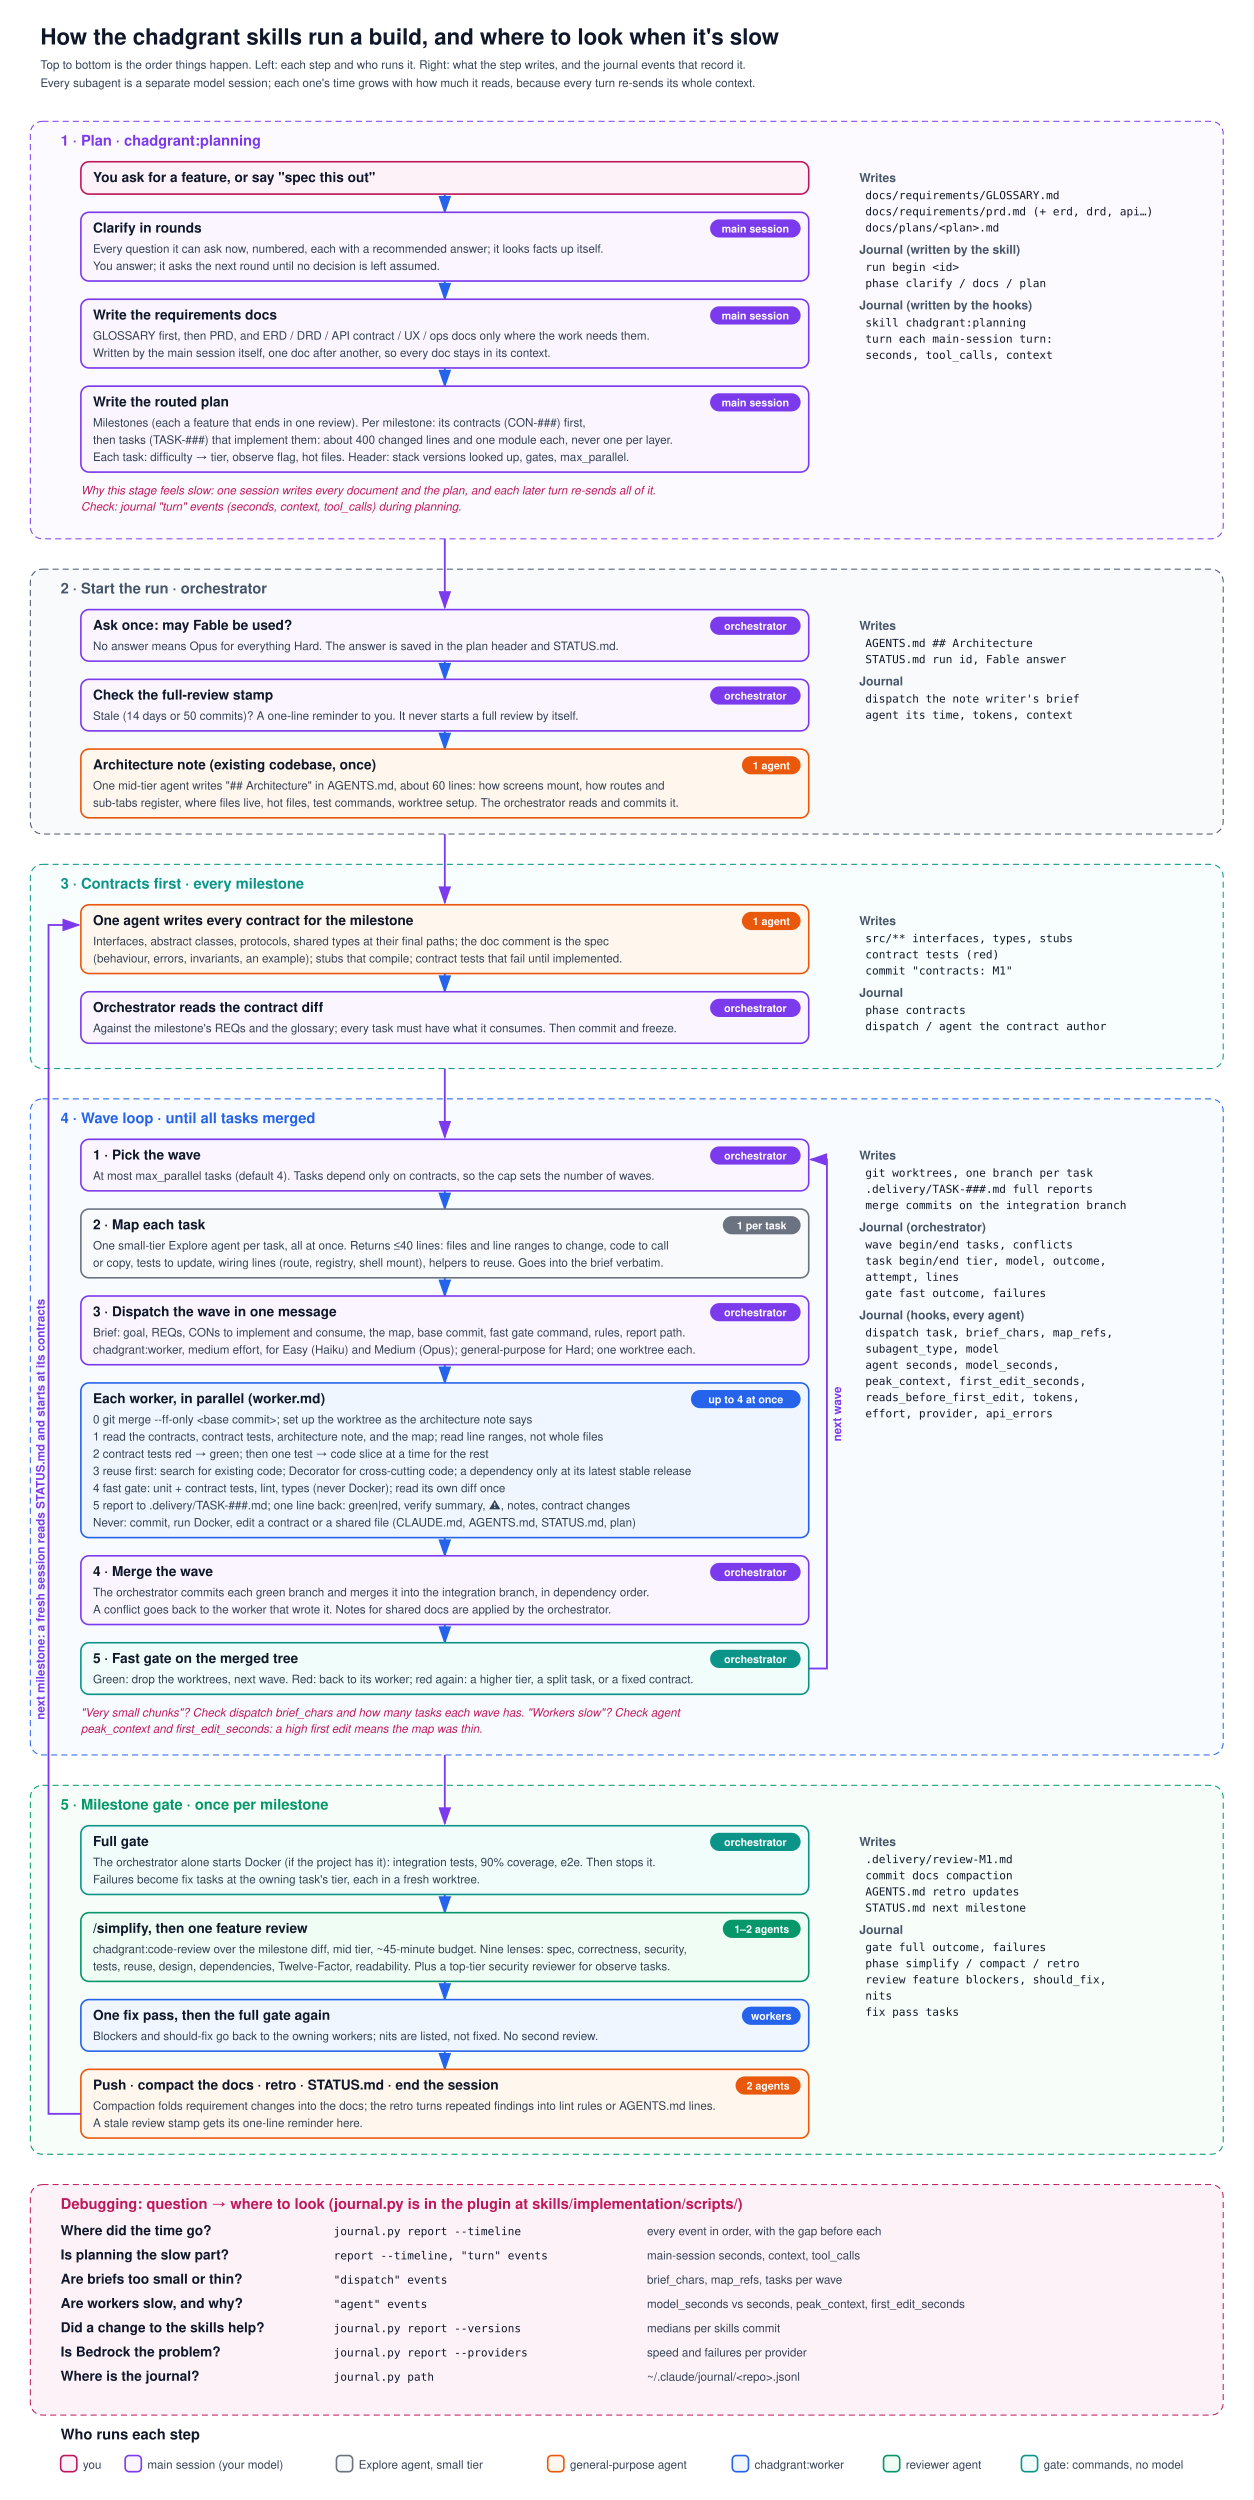
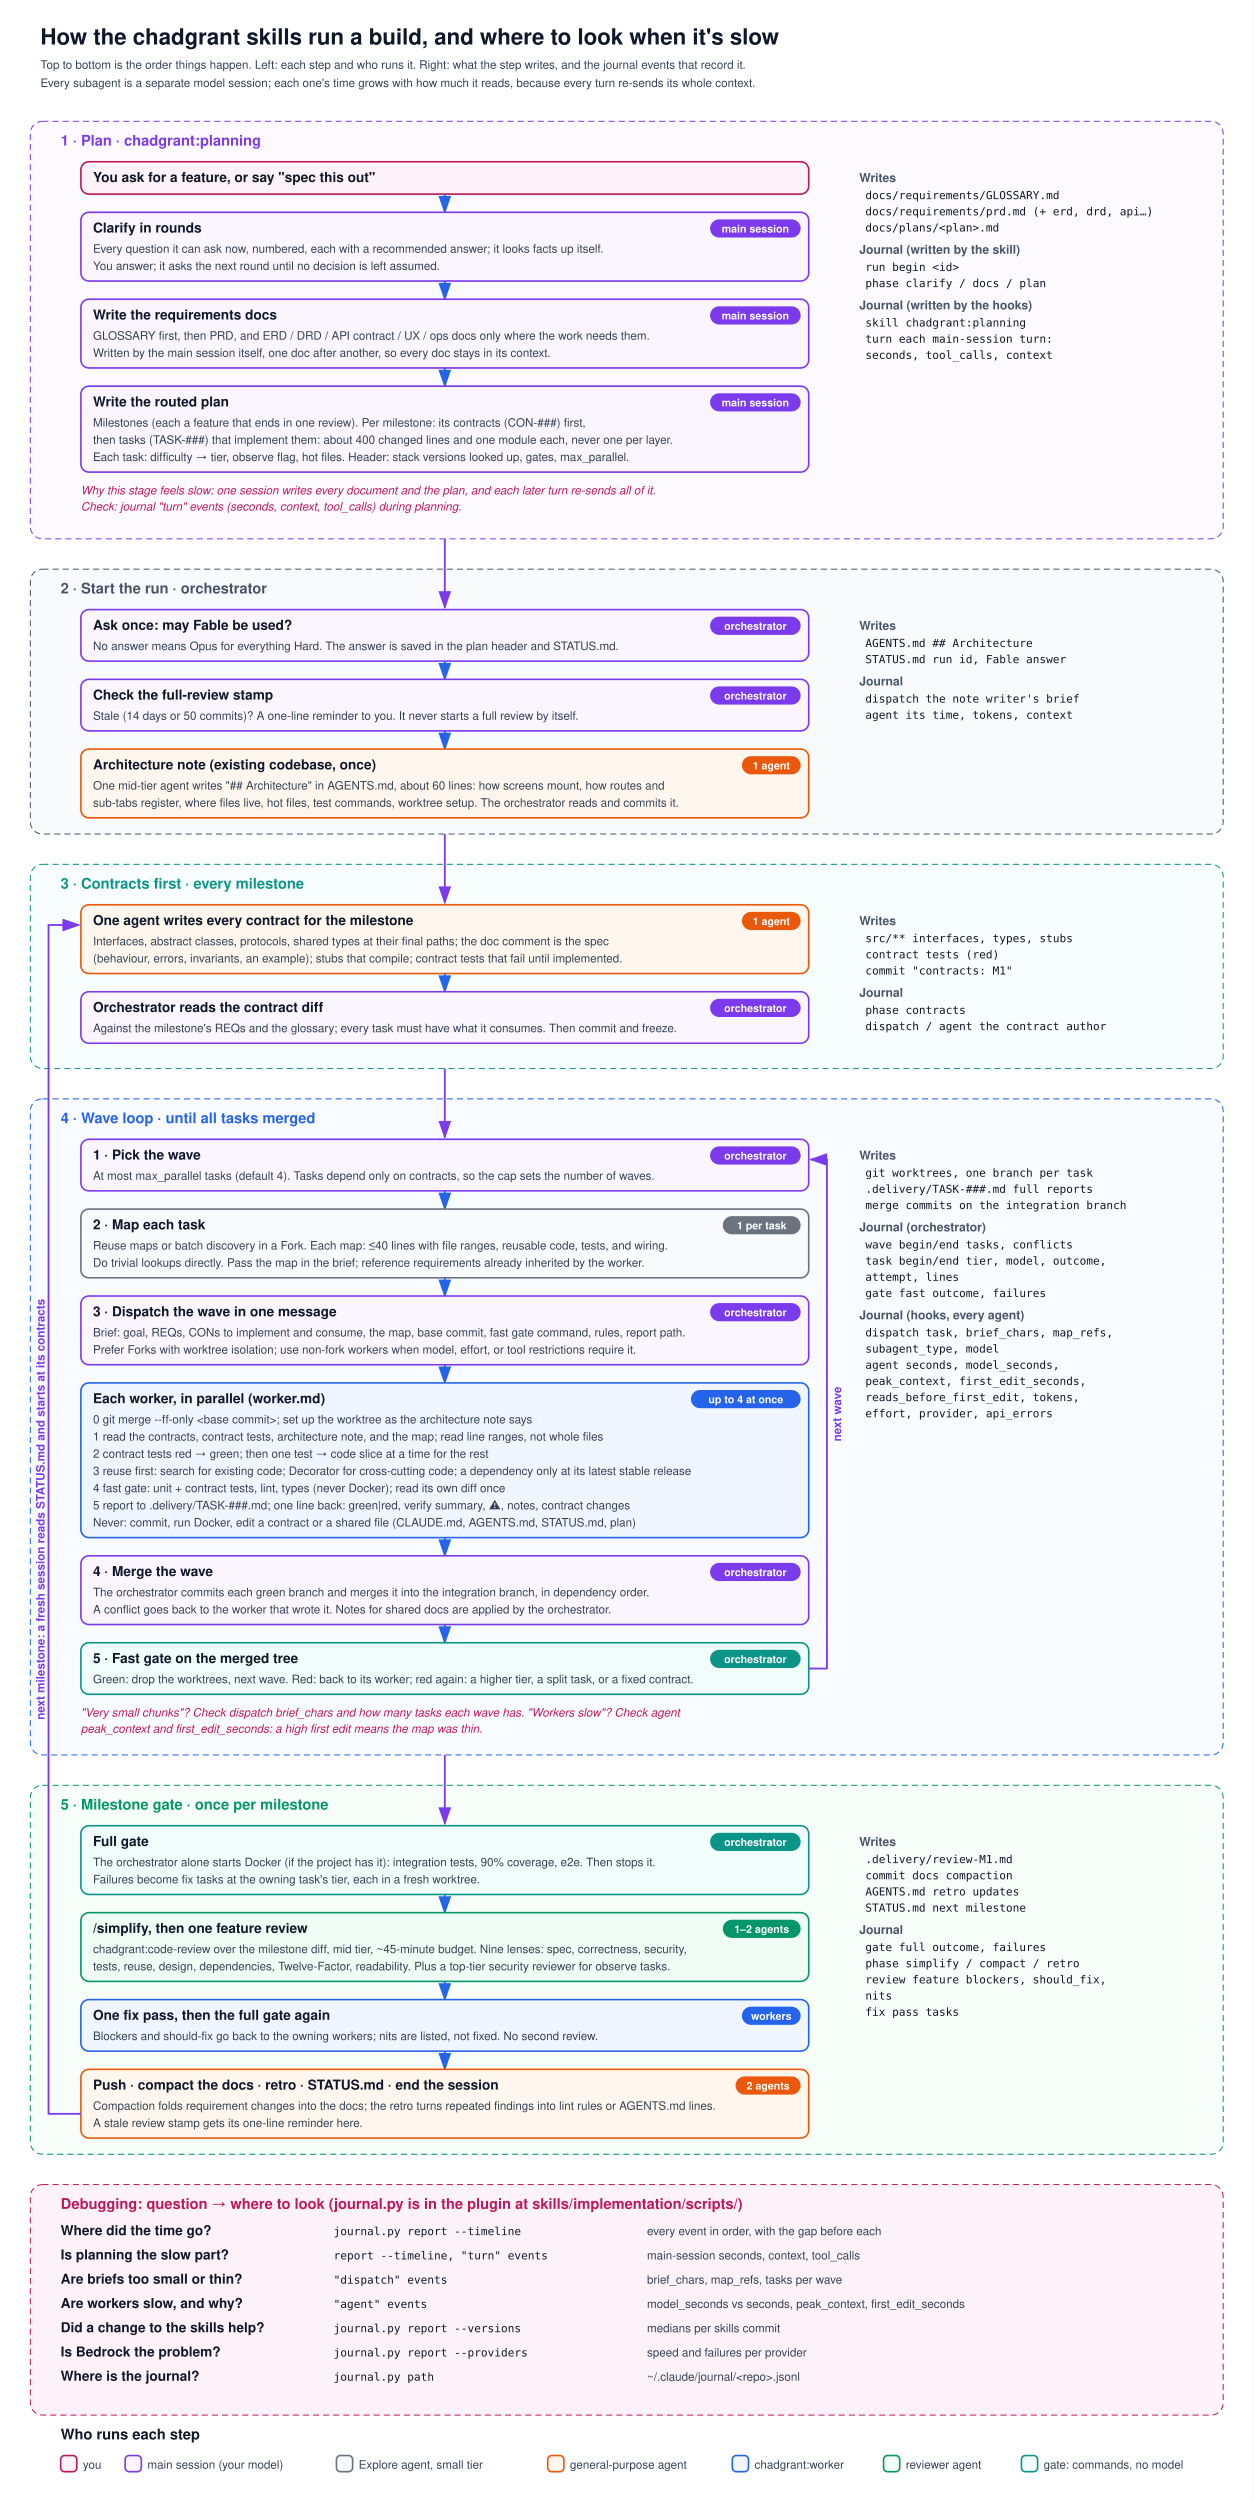
<svg xmlns="http://www.w3.org/2000/svg" viewBox="0 0 1240 2473" width="1240" height="2473">
  <defs>
    <marker id="m-blue" markerWidth="10" markerHeight="7" refX="9" refY="3.5" orient="auto">
      <polygon points="0 0, 10 3.5, 0 7" fill="#2563eb" />
    </marker>
    <marker id="m-orange" markerWidth="10" markerHeight="7" refX="9" refY="3.5" orient="auto">
      <polygon points="0 0, 10 3.5, 0 7" fill="#ea580c" />
    </marker>
    <marker id="m-purple" markerWidth="10" markerHeight="7" refX="9" refY="3.5" orient="auto">
      <polygon points="0 0, 10 3.5, 0 7" fill="#7c3aed" />
    </marker>
    <marker id="m-gray" markerWidth="10" markerHeight="7" refX="9" refY="3.5" orient="auto">
      <polygon points="0 0, 10 3.5, 0 7" fill="#6b7280" />
    </marker>
    <marker id="m-teal" markerWidth="10" markerHeight="7" refX="9" refY="3.5" orient="auto">
      <polygon points="0 0, 10 3.5, 0 7" fill="#0d9488" />
    </marker>
    <marker id="m-green" markerWidth="10" markerHeight="7" refX="9" refY="3.5" orient="auto">
      <polygon points="0 0, 10 3.5, 0 7" fill="#059669" />
    </marker>
    <marker id="m-red" markerWidth="10" markerHeight="7" refX="9" refY="3.5" orient="auto">
      <polygon points="0 0, 10 3.5, 0 7" fill="#dc2626" />
    </marker>
    <style>text{font-family:-apple-system,"Segoe UI",Helvetica,Arial,sans-serif;fill:#0f172a}.t{font-size:13.5px;font-weight:600}.s{font-size:11.5px;fill:#334155}.h{font-size:14.5px;font-weight:700}.ph{font-size:12px;font-weight:700;fill:#475569}.lbl{font-size:11.5px;font-weight:600}.note{font-size:11.5px;font-style:italic}.tag{font-size:10.5px;font-weight:600;fill:#ffffff}.m{font-family:ui-monospace,Menlo,Consolas,monospace;font-size:11px;fill:#0f172a}</style>
  </defs>
  <rect width="1240" height="2473" fill="#ffffff" />
  <text x="40" y="44" style="font-size:22px;font-weight:700">How the chadgrant skills run a build, and where to look when it's slow</text>
  <text x="40" y="68" class="s">Top to bottom is the order things happen. Left: each step and who runs it. Right: what the step writes, and the journal events that record it.</text>
  <text x="40" y="86" class="s">Every subagent is a separate model session; each one's time grows with how much it reads, because every turn re-sends its whole context.</text>
  <rect x="30" y="120" width="1180" height="413" rx="12" fill="#fcfaff" stroke="#7c3aed" stroke-dasharray="6,4" />
  <rect x="30" y="563" width="1180" height="262" rx="12" fill="#f8fafc" stroke="#475569" stroke-dasharray="6,4" />
  <rect x="30" y="855" width="1180" height="202" rx="12" fill="#f7fefd" stroke="#0d9488" stroke-dasharray="6,4" />
  <rect x="30" y="1087" width="1180" height="649" rx="12" fill="#f8fbff" stroke="#2563eb" stroke-dasharray="6,4" />
  <rect x="30" y="1766" width="1180" height="365" rx="12" fill="#f7fdf9" stroke="#059669" stroke-dasharray="6,4" />
  <rect x="30" y="2161" width="1180" height="228" rx="12" fill="#fdf2f8" stroke="#be185d" stroke-dasharray="6,4" />
  <rect x="80" y="160" width="720" height="32" rx="8" fill="#fdf2f8" stroke="#be185d" stroke-width="1.6" />
  <text x="92" y="180" text-anchor="start" class="t">You ask for a feature, or say "spec this out"</text>
  <polyline points="440,192 440,210" fill="none" stroke="#2563eb" stroke-width="1.8" marker-end="url(#m-blue)" />
  <rect x="80" y="210" width="720" height="68" rx="8" fill="#faf5ff" stroke="#7c3aed" stroke-width="1.6" />
  <text x="92" y="230" text-anchor="start" class="t">Clarify in rounds</text>
  <rect x="702.4" y="217" width="89.6" height="18" rx="9" fill="#7c3aed" />
  <text x="747.2" y="230" text-anchor="middle" class="tag">main session</text>
  <text x="92" y="250" text-anchor="start" class="s">Every question it can ask now, numbered, each with a recommended answer; it looks facts up itself.</text>
  <text x="92" y="267" text-anchor="start" class="s">You answer; it asks the next round until no decision is left assumed.</text>
  <polyline points="440,278 440,296" fill="none" stroke="#2563eb" stroke-width="1.8" marker-end="url(#m-blue)" />
  <rect x="80" y="296" width="720" height="68" rx="8" fill="#faf5ff" stroke="#7c3aed" stroke-width="1.6" />
  <text x="92" y="316" text-anchor="start" class="t">Write the requirements docs</text>
  <rect x="702.4" y="303" width="89.6" height="18" rx="9" fill="#7c3aed" />
  <text x="747.2" y="316" text-anchor="middle" class="tag">main session</text>
  <text x="92" y="336" text-anchor="start" class="s">GLOSSARY first, then PRD, and ERD / DRD / API contract / UX / ops docs only where the work needs them.</text>
  <text x="92" y="353" text-anchor="start" class="s">Written by the main session itself, one doc after another, so every doc stays in its context.</text>
  <polyline points="440,364 440,382" fill="none" stroke="#2563eb" stroke-width="1.8" marker-end="url(#m-blue)" />
  <rect x="80" y="382" width="720" height="85" rx="8" fill="#faf5ff" stroke="#7c3aed" stroke-width="1.6" />
  <text x="92" y="402" text-anchor="start" class="t">Write the routed plan</text>
  <rect x="702.4" y="389" width="89.6" height="18" rx="9" fill="#7c3aed" />
  <text x="747.2" y="402" text-anchor="middle" class="tag">main session</text>
  <text x="92" y="422" text-anchor="start" class="s">Milestones (each a feature that ends in one review). Per milestone: its contracts (CON-###) first,</text>
  <text x="92" y="439" text-anchor="start" class="s">then tasks (TASK-###) that implement them: about 400 changed lines and one module each, never one per layer.</text>
  <text x="92" y="456" text-anchor="start" class="s">Each task: difficulty → tier, observe flag, hot files. Header: stack versions looked up, gates, max_parallel.</text>
  <text x="80" y="489" text-anchor="start" class="note" style="fill:#be185d">Why this stage feels slow: one session writes every document and the plan, and each later turn re-sends all of it.</text>
  <text x="80" y="505" text-anchor="start" class="note" style="fill:#be185d">Check: journal "turn" events (seconds, context, tool_calls) during planning.</text>
  <rect x="838" y="160" width="370" height="0" rx="8" fill="#ffffff" stroke="#cbd5e1" />
  <text x="850" y="180" text-anchor="start" class="ph">Writes</text>
  <text x="856" y="197" text-anchor="start" class="m">docs/requirements/GLOSSARY.md</text>
  <text x="856" y="213" text-anchor="start" class="m">docs/requirements/prd.md (+ erd, drd, api…)</text>
  <text x="856" y="229" text-anchor="start" class="m">docs/plans/&lt;plan&gt;.md</text>
  <text x="850" y="251" text-anchor="start" class="ph">Journal (written by the skill)</text>
  <text x="856" y="268" text-anchor="start" class="m">run begin &lt;id&gt;</text>
  <text x="856" y="284" text-anchor="start" class="m">phase clarify / docs / plan</text>
  <text x="850" y="306" text-anchor="start" class="ph">Journal (written by the hooks)</text>
  <text x="856" y="323" text-anchor="start" class="m">skill  chadgrant:planning</text>
  <text x="856" y="339" text-anchor="start" class="m">turn   each main-session turn:</text>
  <text x="856" y="355" text-anchor="start" class="m">       seconds, tool_calls, context</text>
  <text x="60" y="144" text-anchor="start" class="h" style="fill:#7c3aed">1 · Plan · chadgrant:planning</text>
  <polyline points="440,533 440,601" fill="none" stroke="#7c3aed" stroke-width="1.8" marker-end="url(#m-purple)" />
  <rect x="80" y="603" width="720" height="51" rx="8" fill="#faf5ff" stroke="#7c3aed" stroke-width="1.6" />
  <text x="92" y="623" text-anchor="start" class="t">Ask once: may Fable be used?</text>
  <rect x="702.4" y="610" width="89.6" height="18" rx="9" fill="#7c3aed" />
  <text x="747.2" y="623" text-anchor="middle" class="tag">orchestrator</text>
  <text x="92" y="643" text-anchor="start" class="s">No answer means Opus for everything Hard. The answer is saved in the plan header and STATUS.md.</text>
  <polyline points="440,654 440,672" fill="none" stroke="#2563eb" stroke-width="1.8" marker-end="url(#m-blue)" />
  <rect x="80" y="672" width="720" height="51" rx="8" fill="#faf5ff" stroke="#7c3aed" stroke-width="1.6" />
  <text x="92" y="692" text-anchor="start" class="t">Check the full-review stamp</text>
  <rect x="702.4" y="679" width="89.6" height="18" rx="9" fill="#7c3aed" />
  <text x="747.2" y="692" text-anchor="middle" class="tag">orchestrator</text>
  <text x="92" y="712" text-anchor="start" class="s">Stale (14 days or 50 commits)? A one-line reminder to you. It never starts a full review by itself.</text>
  <polyline points="440,723 440,741" fill="none" stroke="#2563eb" stroke-width="1.8" marker-end="url(#m-blue)" />
  <rect x="80" y="741" width="720" height="68" rx="8" fill="#fff7ed" stroke="#ea580c" stroke-width="1.6" />
  <text x="92" y="761" text-anchor="start" class="t">Architecture note (existing codebase, once)</text>
  <rect x="733.9" y="748" width="58.1" height="18" rx="9" fill="#ea580c" />
  <text x="762.95" y="761" text-anchor="middle" class="tag">1 agent</text>
  <text x="92" y="781" text-anchor="start" class="s">One mid-tier agent writes "## Architecture" in AGENTS.md, about 60 lines: how screens mount, how routes and</text>
  <text x="92" y="798" text-anchor="start" class="s">sub-tabs register, where files live, hot files, test commands, worktree setup. The orchestrator reads and commits it.</text>
  <rect x="838" y="603" width="370" height="0" rx="8" fill="#ffffff" stroke="#cbd5e1" />
  <text x="850" y="623" text-anchor="start" class="ph">Writes</text>
  <text x="856" y="640" text-anchor="start" class="m">AGENTS.md  ## Architecture</text>
  <text x="856" y="656" text-anchor="start" class="m">STATUS.md  run id, Fable answer</text>
  <text x="850" y="678" text-anchor="start" class="ph">Journal</text>
  <text x="856" y="695" text-anchor="start" class="m">dispatch  the note writer's brief</text>
  <text x="856" y="711" text-anchor="start" class="m">agent     its time, tokens, context</text>
  <text x="60" y="587" text-anchor="start" class="h" style="fill:#475569">2 · Start the run · orchestrator</text>
  <polyline points="440,825 440,893" fill="none" stroke="#7c3aed" stroke-width="1.8" marker-end="url(#m-purple)" />
  <rect x="80" y="895" width="720" height="68" rx="8" fill="#fff7ed" stroke="#ea580c" stroke-width="1.6" />
  <text x="92" y="915" text-anchor="start" class="t">One agent writes every contract for the milestone</text>
  <rect x="733.9" y="902" width="58.1" height="18" rx="9" fill="#ea580c" />
  <text x="762.95" y="915" text-anchor="middle" class="tag">1 agent</text>
  <text x="92" y="935" text-anchor="start" class="s">Interfaces, abstract classes, protocols, shared types at their final paths; the doc comment is the spec</text>
  <text x="92" y="952" text-anchor="start" class="s">(behaviour, errors, invariants, an example); stubs that compile; contract tests that fail until implemented.</text>
  <polyline points="440,963 440,981" fill="none" stroke="#2563eb" stroke-width="1.8" marker-end="url(#m-blue)" />
  <rect x="80" y="981" width="720" height="51" rx="8" fill="#faf5ff" stroke="#7c3aed" stroke-width="1.6" />
  <text x="92" y="1001" text-anchor="start" class="t">Orchestrator reads the contract diff</text>
  <rect x="702.4" y="988" width="89.6" height="18" rx="9" fill="#7c3aed" />
  <text x="747.2" y="1001" text-anchor="middle" class="tag">orchestrator</text>
  <text x="92" y="1021" text-anchor="start" class="s">Against the milestone's REQs and the glossary; every task must have what it consumes. Then commit and freeze.</text>
  <rect x="838" y="895" width="370" height="0" rx="8" fill="#ffffff" stroke="#cbd5e1" />
  <text x="850" y="915" text-anchor="start" class="ph">Writes</text>
  <text x="856" y="932" text-anchor="start" class="m">src/**  interfaces, types, stubs</text>
  <text x="856" y="948" text-anchor="start" class="m">contract tests (red)</text>
  <text x="856" y="964" text-anchor="start" class="m">commit  "contracts: M1"</text>
  <text x="850" y="986" text-anchor="start" class="ph">Journal</text>
  <text x="856" y="1003" text-anchor="start" class="m">phase contracts</text>
  <text x="856" y="1019" text-anchor="start" class="m">dispatch / agent  the contract author</text>
  <text x="60" y="879" text-anchor="start" class="h" style="fill:#0d9488">3 · Contracts first · every milestone</text>
  <polyline points="440,1057 440,1125" fill="none" stroke="#7c3aed" stroke-width="1.8" marker-end="url(#m-purple)" />
  <rect x="80" y="1127" width="720" height="51" rx="8" fill="#faf5ff" stroke="#7c3aed" stroke-width="1.6" />
  <text x="92" y="1147" text-anchor="start" class="t">1 · Pick the wave</text>
  <rect x="702.4" y="1134" width="89.6" height="18" rx="9" fill="#7c3aed" />
  <text x="747.2" y="1147" text-anchor="middle" class="tag">orchestrator</text>
  <text x="92" y="1167" text-anchor="start" class="s">At most max_parallel tasks (default 4). Tasks depend only on contracts, so the cap sets the number of waves.</text>
  <polyline points="440,1178 440,1196" fill="none" stroke="#2563eb" stroke-width="1.8" marker-end="url(#m-blue)" />
  <rect x="80" y="1196" width="720" height="68" rx="8" fill="#f9fafb" stroke="#6b7280" stroke-width="1.6" />
  <text x="92" y="1216" text-anchor="start" class="t">2 · Map each task</text>
  <rect x="715.0" y="1203" width="77.0" height="18" rx="9" fill="#6b7280" />
  <text x="753.5" y="1216" text-anchor="middle" class="tag">1 per task</text>
-   <text x="92" y="1236" text-anchor="start" class="s">One small-tier Explore agent per task, all at once. Returns ≤40 lines: files and line ranges to change, code to call</text>
-   <text x="92" y="1253" text-anchor="start" class="s">or copy, tests to update, wiring lines (route, registry, shell mount), helpers to reuse. Goes into the brief verbatim.</text>
+   <text x="92" y="1236" text-anchor="start" class="s">Reuse maps or batch discovery in a Fork. Each map: ≤40 lines with file ranges, reusable code, tests, and wiring.</text>
+   <text x="92" y="1253" text-anchor="start" class="s">Do trivial lookups directly. Pass the map in the brief; reference requirements already inherited by the worker.</text>
  <polyline points="440,1264 440,1282" fill="none" stroke="#2563eb" stroke-width="1.8" marker-end="url(#m-blue)" />
  <rect x="80" y="1282" width="720" height="68" rx="8" fill="#faf5ff" stroke="#7c3aed" stroke-width="1.6" />
  <text x="92" y="1302" text-anchor="start" class="t">3 · Dispatch the wave in one message</text>
  <rect x="702.4" y="1289" width="89.6" height="18" rx="9" fill="#7c3aed" />
  <text x="747.2" y="1302" text-anchor="middle" class="tag">orchestrator</text>
  <text x="92" y="1322" text-anchor="start" class="s">Brief: goal, REQs, CONs to implement and consume, the map, base commit, fast gate command, rules, report path.</text>
-   <text x="92" y="1339" text-anchor="start" class="s">chadgrant:worker, medium effort, for Easy (Haiku) and Medium (Opus); general-purpose for Hard; one worktree each.</text>
+   <text x="92" y="1339" text-anchor="start" class="s">Prefer Forks with worktree isolation; use non-fork workers when model, effort, or tool restrictions require it.</text>
  <polyline points="440,1350 440,1368" fill="none" stroke="#2563eb" stroke-width="1.8" marker-end="url(#m-blue)" />
  <rect x="80" y="1368" width="720" height="153" rx="8" fill="#eff6ff" stroke="#2563eb" stroke-width="1.6" />
  <text x="92" y="1388" text-anchor="start" class="t">Each worker, in parallel  (worker.md)</text>
  <rect x="683.5" y="1375" width="108.5" height="18" rx="9" fill="#2563eb" />
  <text x="737.75" y="1388" text-anchor="middle" class="tag">up to 4 at once</text>
  <text x="92" y="1408" text-anchor="start" class="s">0  git merge --ff-only &lt;base commit&gt;; set up the worktree as the architecture note says</text>
  <text x="92" y="1425" text-anchor="start" class="s">1  read the contracts, contract tests, architecture note, and the map; read line ranges, not whole files</text>
  <text x="92" y="1442" text-anchor="start" class="s">2  contract tests red → green; then one test → code slice at a time for the rest</text>
  <text x="92" y="1459" text-anchor="start" class="s">3  reuse first: search for existing code; Decorator for cross-cutting code; a dependency only at its latest stable release</text>
  <text x="92" y="1476" text-anchor="start" class="s">4  fast gate: unit + contract tests, lint, types (never Docker); read its own diff once</text>
  <text x="92" y="1493" text-anchor="start" class="s">5  report to .delivery/TASK-###.md; one line back: green|red, verify summary, ⚠, notes, contract changes</text>
  <text x="92" y="1510" text-anchor="start" class="s">Never: commit, run Docker, edit a contract or a shared file (CLAUDE.md, AGENTS.md, STATUS.md, plan)</text>
  <polyline points="440,1521 440,1539" fill="none" stroke="#2563eb" stroke-width="1.8" marker-end="url(#m-blue)" />
  <rect x="80" y="1539" width="720" height="68" rx="8" fill="#faf5ff" stroke="#7c3aed" stroke-width="1.6" />
  <text x="92" y="1559" text-anchor="start" class="t">4 · Merge the wave</text>
  <rect x="702.4" y="1546" width="89.6" height="18" rx="9" fill="#7c3aed" />
  <text x="747.2" y="1559" text-anchor="middle" class="tag">orchestrator</text>
  <text x="92" y="1579" text-anchor="start" class="s">The orchestrator commits each green branch and merges it into the integration branch, in dependency order.</text>
  <text x="92" y="1596" text-anchor="start" class="s">A conflict goes back to the worker that wrote it. Notes for shared docs are applied by the orchestrator.</text>
  <polyline points="440,1607 440,1625" fill="none" stroke="#2563eb" stroke-width="1.8" marker-end="url(#m-blue)" />
  <rect x="80" y="1625" width="720" height="51" rx="8" fill="#f0fdfa" stroke="#0d9488" stroke-width="1.6" />
  <text x="92" y="1645" text-anchor="start" class="t">5 · Fast gate on the merged tree</text>
  <rect x="702.4" y="1632" width="89.6" height="18" rx="9" fill="#0d9488" />
  <text x="747.2" y="1645" text-anchor="middle" class="tag">orchestrator</text>
  <text x="92" y="1665" text-anchor="start" class="s">Green: drop the worktrees, next wave. Red: back to its worker; red again: a higher tier, a split task, or a fixed contract.</text>
  <polyline points="800,1650.5 818,1650.5 818,1147 802,1147" fill="none" stroke="#7c3aed" stroke-width="1.8" marker-end="url(#m-purple)" />
  <text x="832" y="1398.75" transform="rotate(-90 832 1398.75)" text-anchor="middle" class="lbl" style="fill:#7c3aed">next wave</text>
  <text x="80" y="1698" text-anchor="start" class="note" style="fill:#be185d">"Very small chunks"? Check dispatch brief_chars and how many tasks each wave has. "Workers slow"? Check agent</text>
  <text x="80" y="1714" text-anchor="start" class="note" style="fill:#be185d">peak_context and first_edit_seconds: a high first edit means the map was thin.</text>
  <rect x="838" y="1127" width="370" height="0" rx="8" fill="#ffffff" stroke="#cbd5e1" />
  <text x="850" y="1147" text-anchor="start" class="ph">Writes</text>
  <text x="856" y="1164" text-anchor="start" class="m">git worktrees, one branch per task</text>
  <text x="856" y="1180" text-anchor="start" class="m">.delivery/TASK-###.md  full reports</text>
  <text x="856" y="1196" text-anchor="start" class="m">merge commits on the integration branch</text>
  <text x="850" y="1218" text-anchor="start" class="ph">Journal (orchestrator)</text>
  <text x="856" y="1235" text-anchor="start" class="m">wave begin/end  tasks, conflicts</text>
  <text x="856" y="1251" text-anchor="start" class="m">task begin/end  tier, model, outcome,</text>
  <text x="856" y="1267" text-anchor="start" class="m">                attempt, lines</text>
  <text x="856" y="1283" text-anchor="start" class="m">gate fast  outcome, failures</text>
  <text x="850" y="1305" text-anchor="start" class="ph">Journal (hooks, every agent)</text>
  <text x="856" y="1322" text-anchor="start" class="m">dispatch  task, brief_chars, map_refs,</text>
  <text x="856" y="1338" text-anchor="start" class="m">          subagent_type, model</text>
  <text x="856" y="1354" text-anchor="start" class="m">agent     seconds, model_seconds,</text>
  <text x="856" y="1370" text-anchor="start" class="m">          peak_context, first_edit_seconds,</text>
  <text x="856" y="1386" text-anchor="start" class="m">          reads_before_first_edit, tokens,</text>
  <text x="856" y="1402" text-anchor="start" class="m">          effort, provider, api_errors</text>
  <text x="60" y="1111" text-anchor="start" class="h" style="fill:#2563eb">4 · Wave loop · until all tasks merged</text>
  <polyline points="440,1736 440,1804" fill="none" stroke="#7c3aed" stroke-width="1.8" marker-end="url(#m-purple)" />
  <rect x="80" y="1806" width="720" height="68" rx="8" fill="#f0fdfa" stroke="#0d9488" stroke-width="1.6" />
  <text x="92" y="1826" text-anchor="start" class="t">Full gate</text>
  <rect x="702.4" y="1813" width="89.6" height="18" rx="9" fill="#0d9488" />
  <text x="747.2" y="1826" text-anchor="middle" class="tag">orchestrator</text>
  <text x="92" y="1846" text-anchor="start" class="s">The orchestrator alone starts Docker (if the project has it): integration tests, 90% coverage, e2e. Then stops it.</text>
  <text x="92" y="1863" text-anchor="start" class="s">Failures become fix tasks at the owning task's tier, each in a fresh worktree.</text>
  <polyline points="440,1874 440,1892" fill="none" stroke="#2563eb" stroke-width="1.8" marker-end="url(#m-blue)" />
  <rect x="80" y="1892" width="720" height="68" rx="8" fill="#f0fdf4" stroke="#059669" stroke-width="1.6" />
  <text x="92" y="1912" text-anchor="start" class="t">/simplify, then one feature review</text>
  <rect x="715.0" y="1899" width="77.0" height="18" rx="9" fill="#059669" />
  <text x="753.5" y="1912" text-anchor="middle" class="tag">1–2 agents</text>
  <text x="92" y="1932" text-anchor="start" class="s">chadgrant:code-review over the milestone diff, mid tier, ~45-minute budget. Nine lenses: spec, correctness, security,</text>
  <text x="92" y="1949" text-anchor="start" class="s">tests, reuse, design, dependencies, Twelve-Factor, readability. Plus a top-tier security reviewer for observe tasks.</text>
  <polyline points="440,1960 440,1978" fill="none" stroke="#2563eb" stroke-width="1.8" marker-end="url(#m-blue)" />
  <rect x="80" y="1978" width="720" height="51" rx="8" fill="#eff6ff" stroke="#2563eb" stroke-width="1.6" />
  <text x="92" y="1998" text-anchor="start" class="t">One fix pass, then the full gate again</text>
  <rect x="733.9" y="1985" width="58.1" height="18" rx="9" fill="#2563eb" />
  <text x="762.95" y="1998" text-anchor="middle" class="tag">workers</text>
  <text x="92" y="2018" text-anchor="start" class="s">Blockers and should-fix go back to the owning workers; nits are listed, not fixed. No second review.</text>
  <polyline points="440,2029 440,2047" fill="none" stroke="#2563eb" stroke-width="1.8" marker-end="url(#m-blue)" />
  <rect x="80" y="2047" width="720" height="68" rx="8" fill="#fff7ed" stroke="#ea580c" stroke-width="1.6" />
  <text x="92" y="2067" text-anchor="start" class="t">Push · compact the docs · retro · STATUS.md · end the session</text>
  <rect x="727.6" y="2054" width="64.4" height="18" rx="9" fill="#ea580c" />
  <text x="759.8" y="2067" text-anchor="middle" class="tag">2 agents</text>
  <text x="92" y="2087" text-anchor="start" class="s">Compaction folds requirement changes into the docs; the retro turns repeated findings into lint rules or AGENTS.md lines.</text>
  <text x="92" y="2104" text-anchor="start" class="s">A stale review stamp gets its one-line reminder here.</text>
  <rect x="838" y="1806" width="370" height="0" rx="8" fill="#ffffff" stroke="#cbd5e1" />
  <text x="850" y="1826" text-anchor="start" class="ph">Writes</text>
  <text x="856" y="1843" text-anchor="start" class="m">.delivery/review-M1.md</text>
  <text x="856" y="1859" text-anchor="start" class="m">commit  docs compaction</text>
  <text x="856" y="1875" text-anchor="start" class="m">AGENTS.md  retro updates</text>
  <text x="856" y="1891" text-anchor="start" class="m">STATUS.md  next milestone</text>
  <text x="850" y="1913" text-anchor="start" class="ph">Journal</text>
  <text x="856" y="1930" text-anchor="start" class="m">gate full  outcome, failures</text>
  <text x="856" y="1946" text-anchor="start" class="m">phase simplify / compact / retro</text>
  <text x="856" y="1962" text-anchor="start" class="m">review feature  blockers, should_fix,</text>
  <text x="856" y="1978" text-anchor="start" class="m">               nits</text>
  <text x="856" y="1994" text-anchor="start" class="m">fix pass  tasks</text>
  <text x="60" y="1790" text-anchor="start" class="h" style="fill:#059669">5 · Milestone gate · once per milestone</text>
  <polyline points="80,2091 48,2091 48,915 78,915" fill="none" stroke="#7c3aed" stroke-width="1.8" marker-end="url(#m-purple)" />
  <text x="44" y="1493.0" transform="rotate(-90 44 1493.0)" text-anchor="middle" class="lbl" style="fill:#7c3aed">next milestone: a fresh session reads STATUS.md and starts at its contracts</text>
  <text x="60" y="2185" text-anchor="start" class="h" style="fill:#be185d">Debugging: question → where to look   (journal.py is in the plugin at skills/implementation/scripts/)</text>
  <text x="60" y="2211" text-anchor="start" class="t">Where did the time go?</text>
  <text x="330" y="2211" text-anchor="start" class="m">journal.py report --timeline</text>
  <text x="640" y="2211" text-anchor="start" class="s">every event in order, with the gap before each</text>
  <text x="60" y="2235" text-anchor="start" class="t">Is planning the slow part?</text>
  <text x="330" y="2235" text-anchor="start" class="m">report --timeline, "turn" events</text>
  <text x="640" y="2235" text-anchor="start" class="s">main-session seconds, context, tool_calls</text>
  <text x="60" y="2259" text-anchor="start" class="t">Are briefs too small or thin?</text>
  <text x="330" y="2259" text-anchor="start" class="m">"dispatch" events</text>
  <text x="640" y="2259" text-anchor="start" class="s">brief_chars, map_refs, tasks per wave</text>
  <text x="60" y="2283" text-anchor="start" class="t">Are workers slow, and why?</text>
  <text x="330" y="2283" text-anchor="start" class="m">"agent" events</text>
  <text x="640" y="2283" text-anchor="start" class="s">model_seconds vs seconds, peak_context, first_edit_seconds</text>
  <text x="60" y="2307" text-anchor="start" class="t">Did a change to the skills help?</text>
  <text x="330" y="2307" text-anchor="start" class="m">journal.py report --versions</text>
  <text x="640" y="2307" text-anchor="start" class="s">medians per skills commit</text>
  <text x="60" y="2331" text-anchor="start" class="t">Is Bedrock the problem?</text>
  <text x="330" y="2331" text-anchor="start" class="m">journal.py report --providers</text>
  <text x="640" y="2331" text-anchor="start" class="s">speed and failures per provider</text>
  <text x="60" y="2355" text-anchor="start" class="t">Where is the journal?</text>
  <text x="330" y="2355" text-anchor="start" class="m">journal.py path</text>
  <text x="640" y="2355" text-anchor="start" class="s">~/.claude/journal/&lt;repo&gt;.jsonl</text>
  <text x="60" y="2413" text-anchor="start" class="h">Who runs each step</text>
  <rect x="60" y="2429" width="16" height="16" rx="4" fill="#fdf2f8" stroke="#be185d" stroke-width="1.6" />
  <text x="82" y="2442" text-anchor="start" class="s">you</text>
  <rect x="123.8" y="2429" width="16" height="16" rx="4" fill="#faf5ff" stroke="#7c3aed" stroke-width="1.6" />
  <text x="145.8" y="2442" text-anchor="start" class="s">main session (your model)</text>
  <rect x="332.8" y="2429" width="16" height="16" rx="4" fill="#f9fafb" stroke="#6b7280" stroke-width="1.6" />
  <text x="354.8" y="2442" text-anchor="start" class="s">Explore agent, small tier</text>
  <rect x="541.8" y="2429" width="16" height="16" rx="4" fill="#fff7ed" stroke="#ea580c" stroke-width="1.6" />
  <text x="563.8" y="2442" text-anchor="start" class="s">general-purpose agent</text>
  <rect x="724.4" y="2429" width="16" height="16" rx="4" fill="#eff6ff" stroke="#2563eb" stroke-width="1.6" />
  <text x="746.4" y="2442" text-anchor="start" class="s">chadgrant:worker</text>
  <rect x="874.0" y="2429" width="16" height="16" rx="4" fill="#f0fdf4" stroke="#059669" stroke-width="1.6" />
  <text x="896.0" y="2442" text-anchor="start" class="s">reviewer agent</text>
  <rect x="1010.4" y="2429" width="16" height="16" rx="4" fill="#f0fdfa" stroke="#0d9488" stroke-width="1.6" />
  <text x="1032.4" y="2442" text-anchor="start" class="s">gate: commands, no model</text>
</svg>
